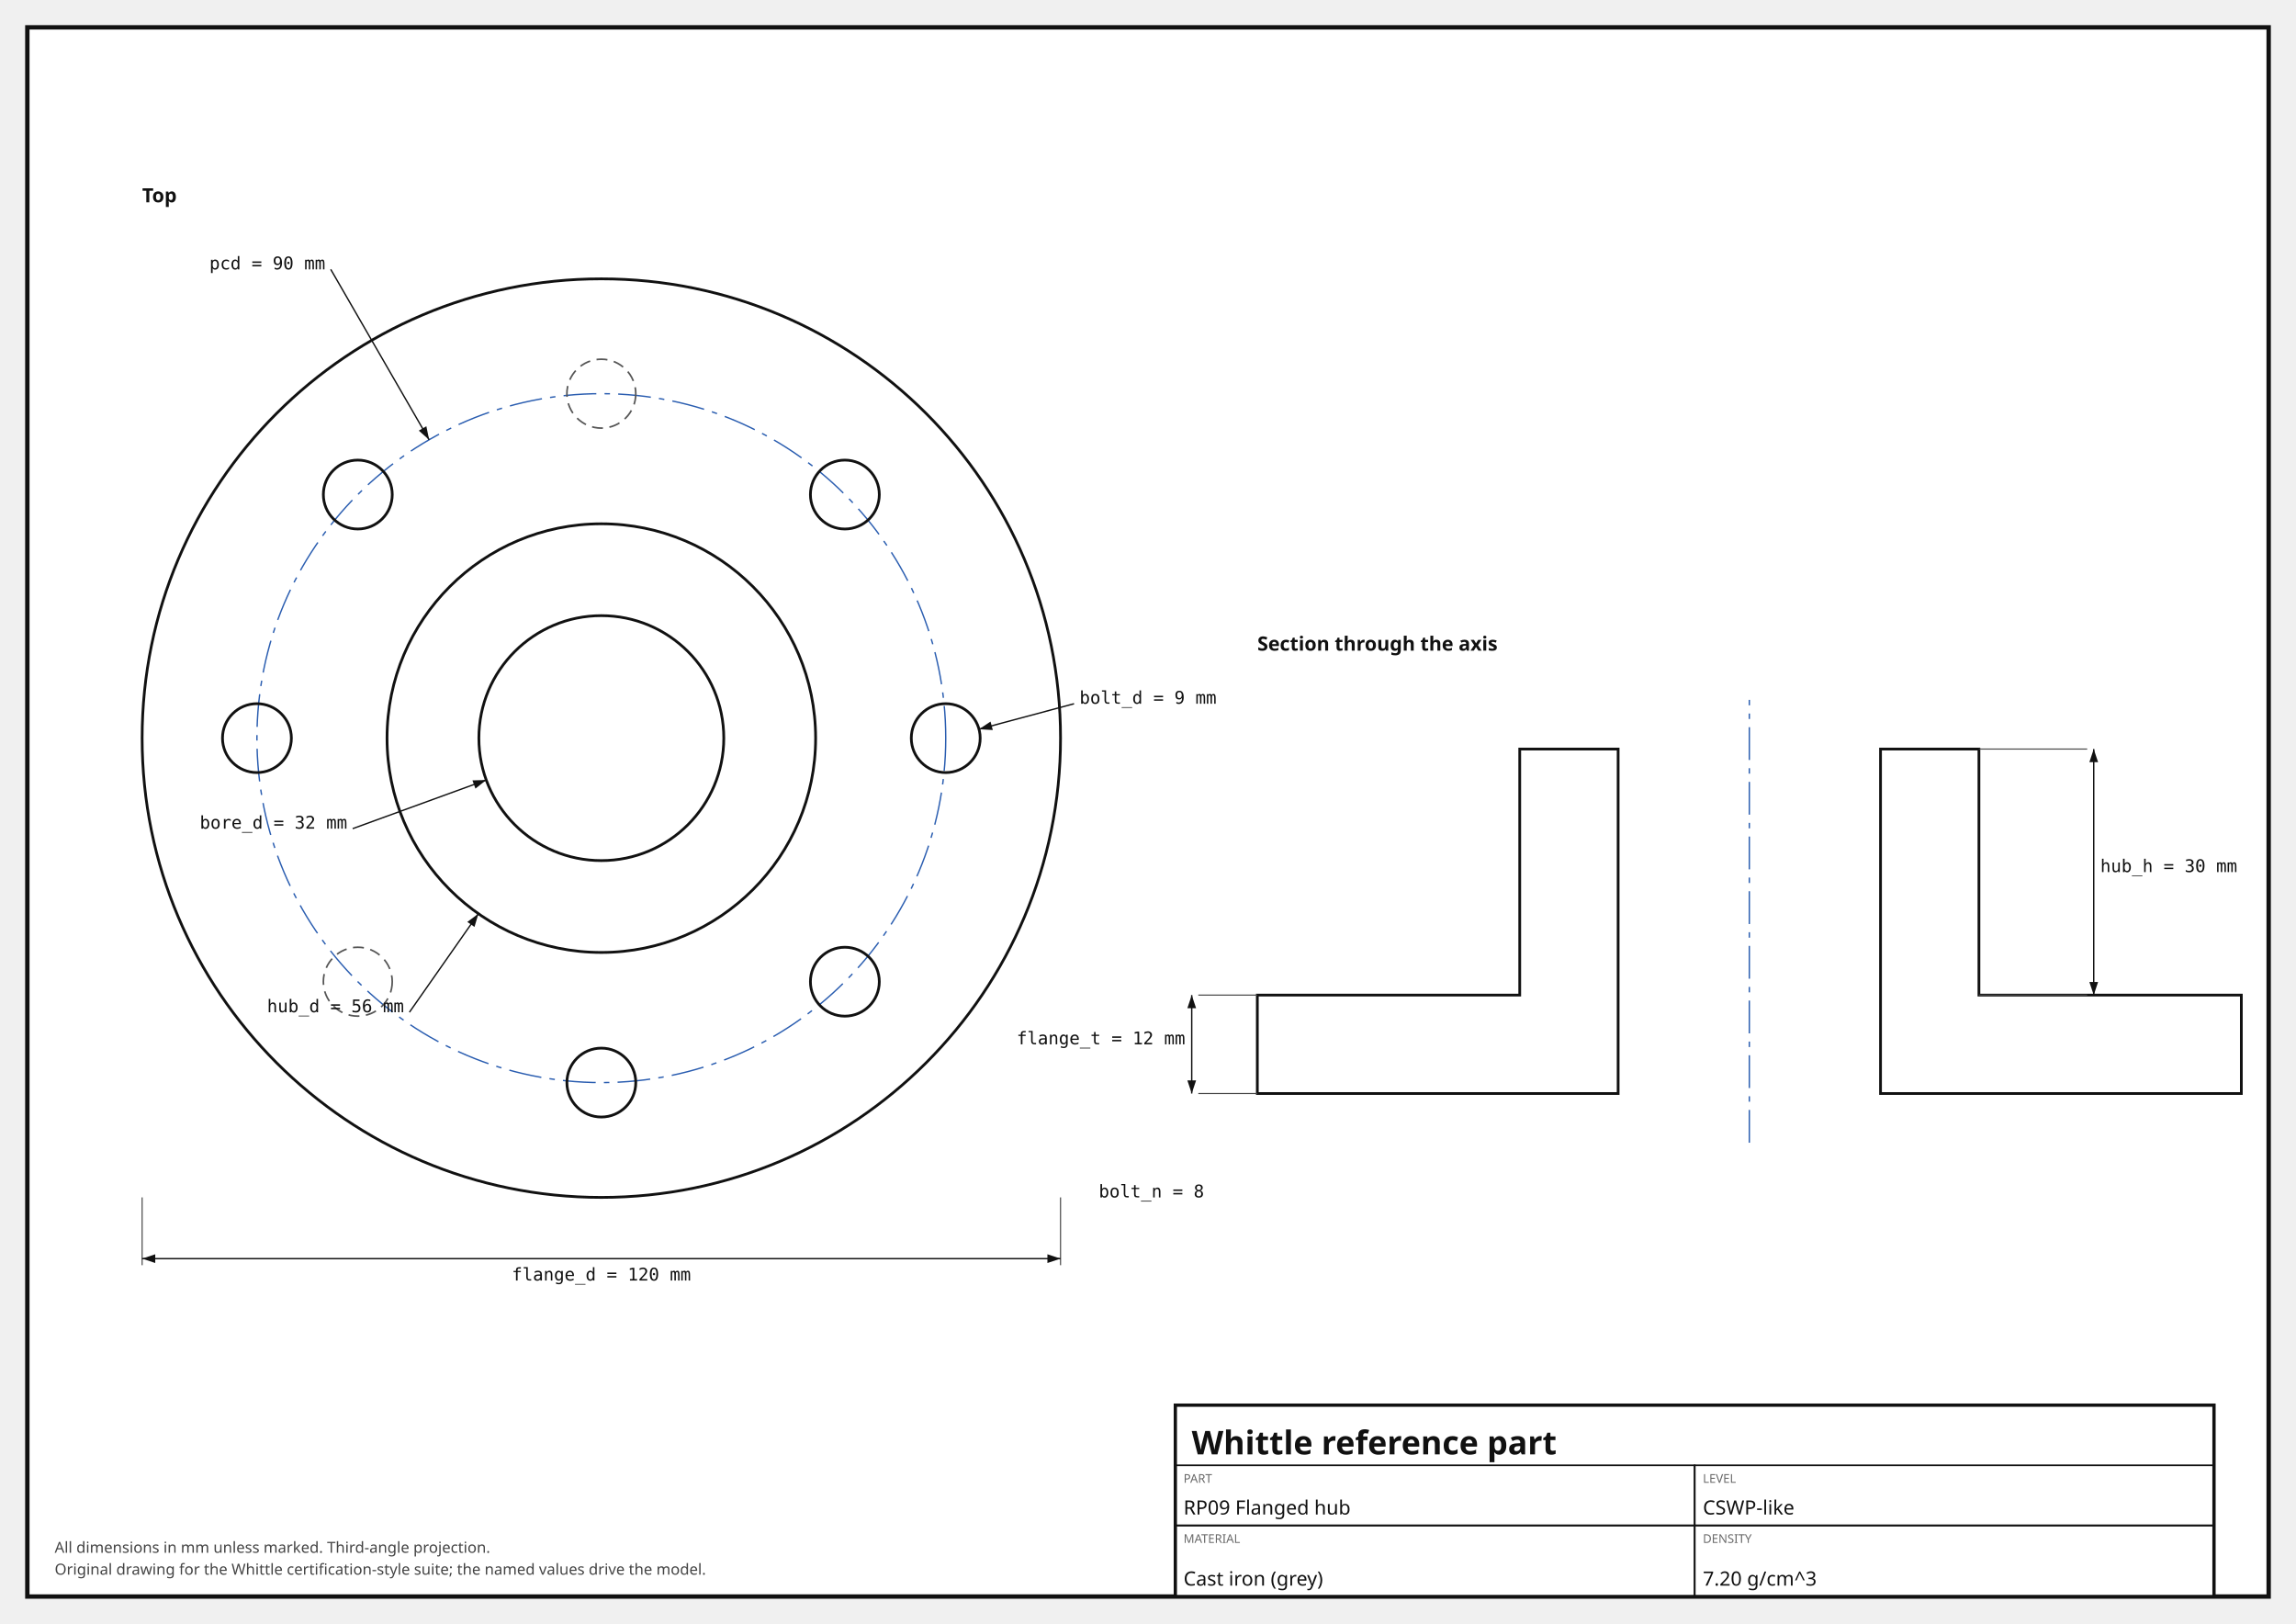
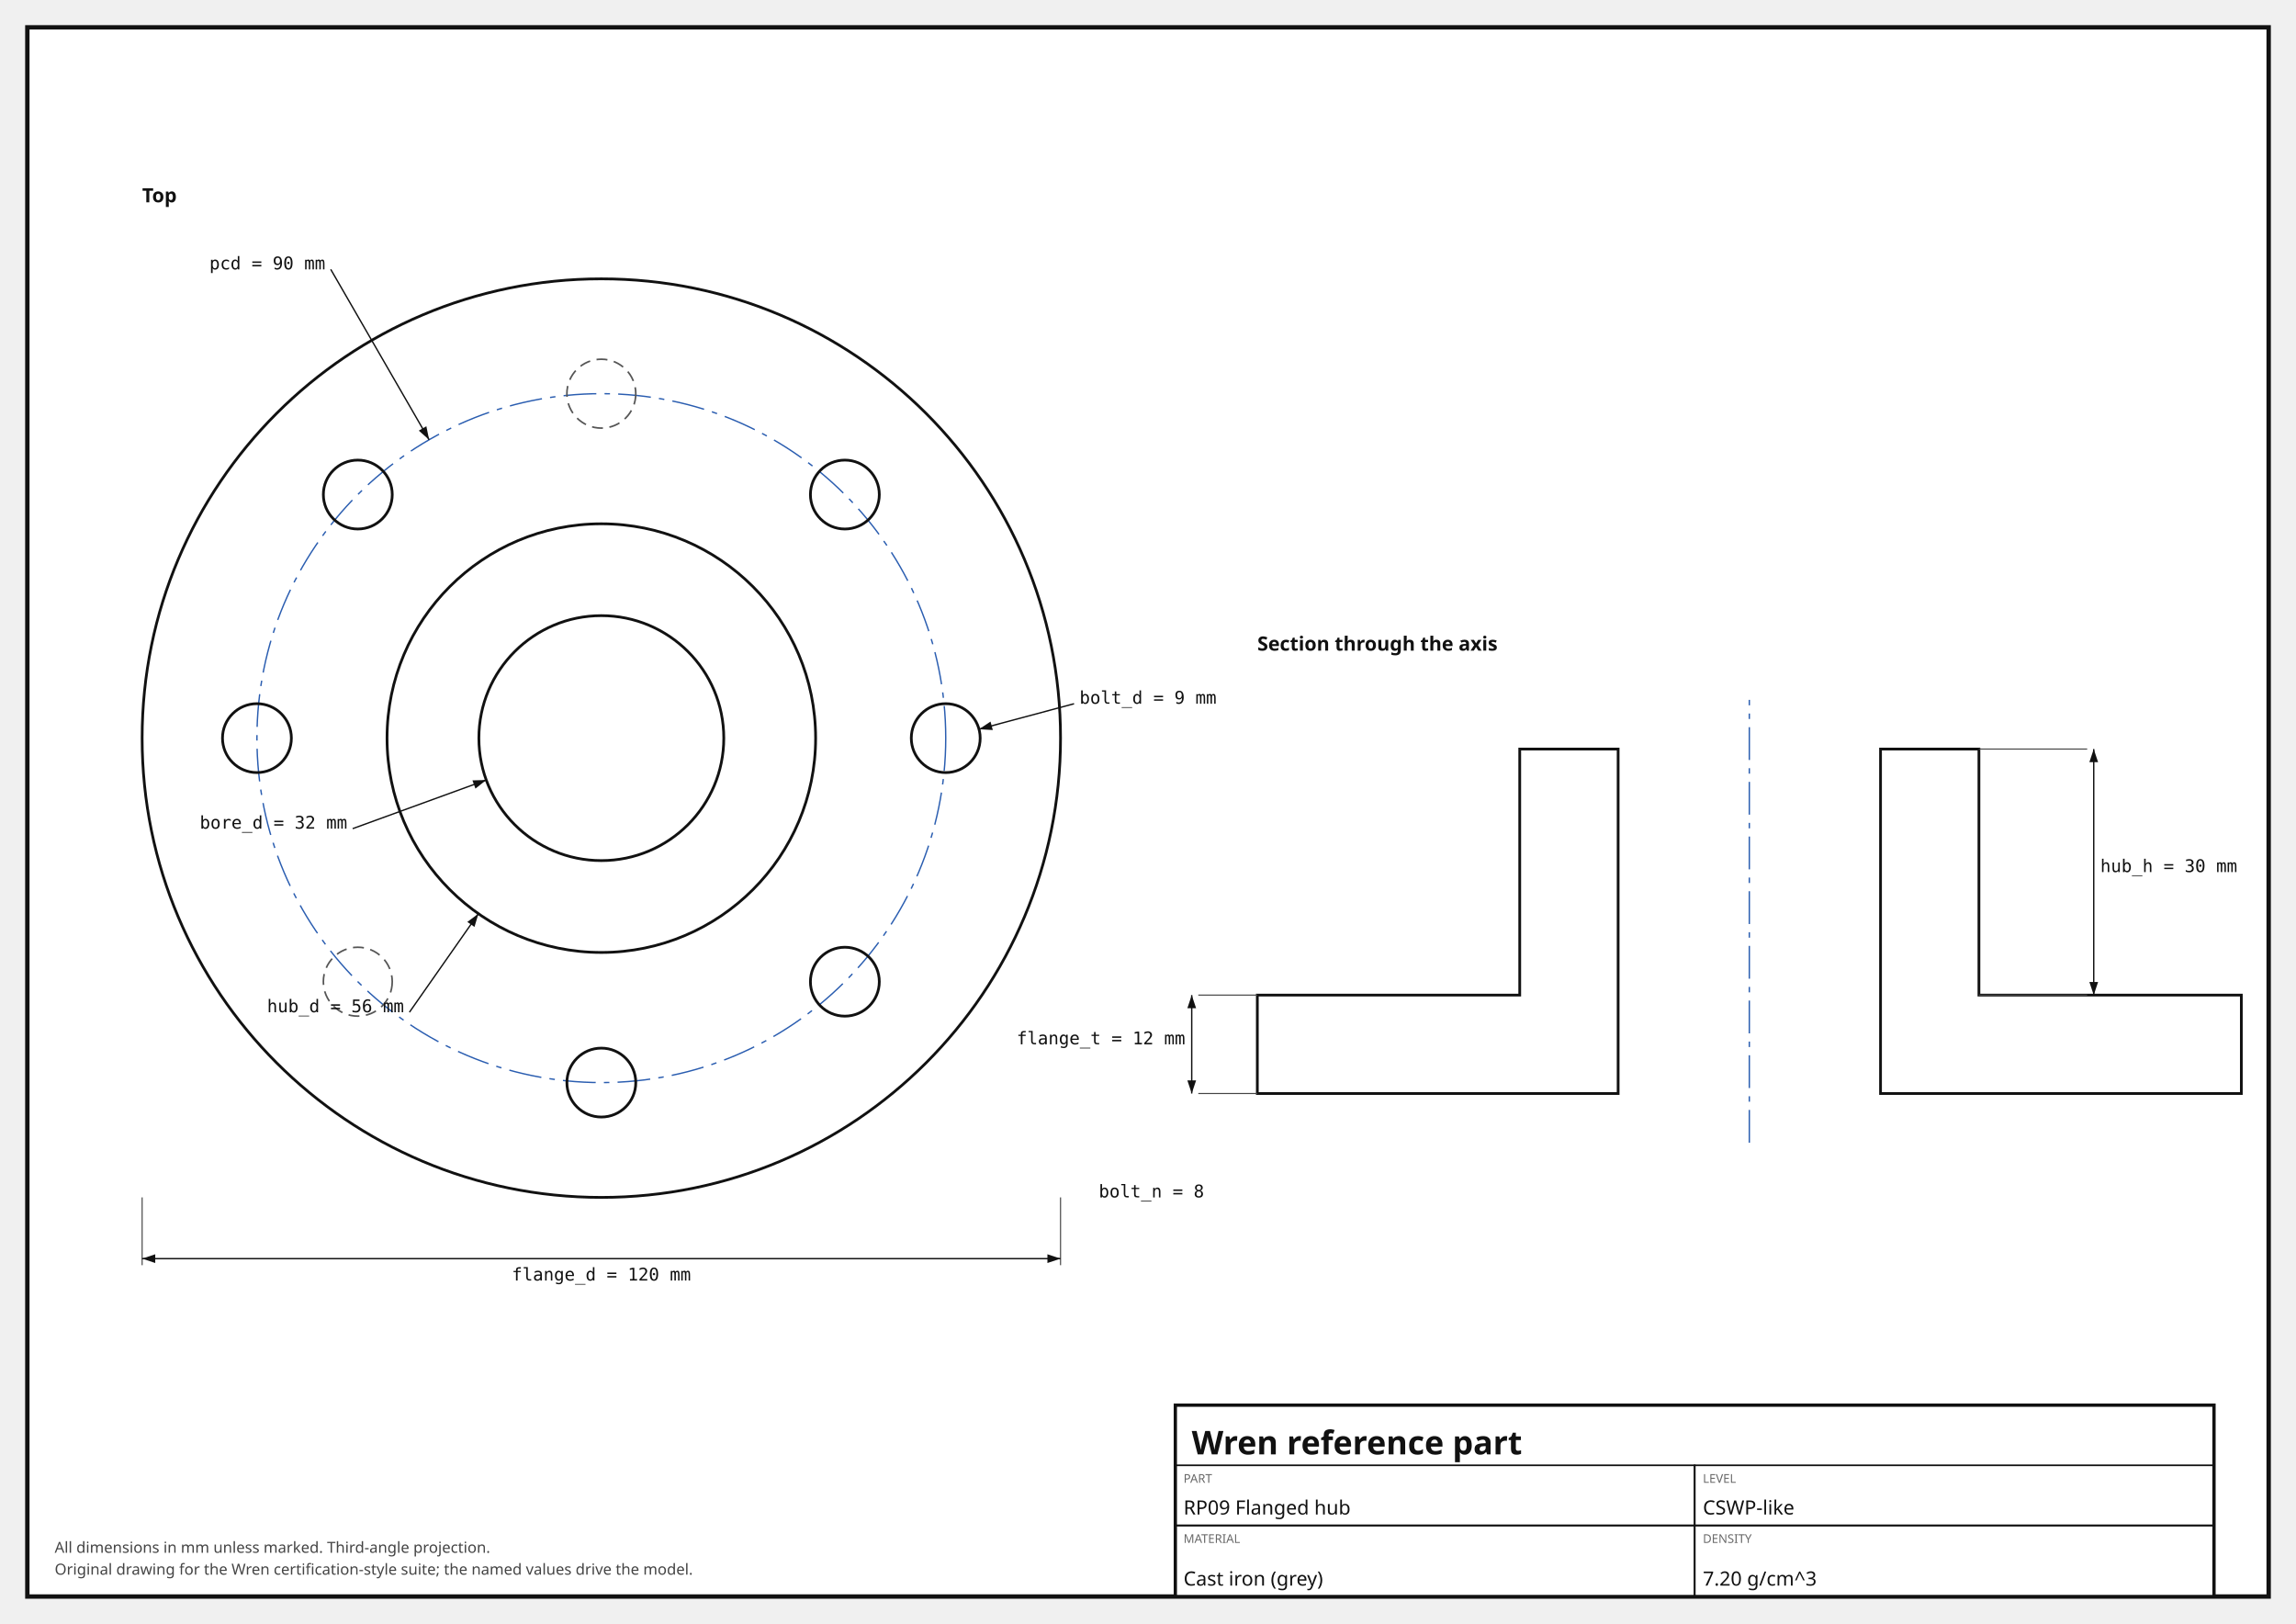
<svg xmlns="http://www.w3.org/2000/svg" viewBox="0 0 420 297" width="420mm" height="297mm" data-part="RP09">
  <rect x="5" y="5" width="410" height="287" fill="#fff" stroke="#111" stroke-width="0.8" />
  <g data-view="Top">
    <text x="26" y="37" font-size="3.6" font-family="sans-serif" font-weight="bold" fill="#111">Top</text>
    <circle cx="110" cy="135" r="84" stroke="#111" stroke-width="0.5" fill="none" />
    <circle cx="110" cy="135" r="39.2" stroke="#111" stroke-width="0.5" fill="none" />
    <circle cx="110" cy="135" r="22.4" stroke="#111" stroke-width="0.5" fill="none" />
    <circle cx="110" cy="135" r="63" stroke="#2a5db0" stroke-width="0.25" stroke-dasharray="6 1.5 1 1.5" fill="none" />
    <circle cx="173" cy="135" r="6.3" stroke="#111" stroke-width="0.5" fill="none" />
    <circle cx="154.548" cy="90.452" r="6.3" stroke="#111" stroke-width="0.5" fill="none" />
    <circle cx="110" cy="72" r="6.3" stroke="#555" stroke-width="0.3" stroke-dasharray="2 1.2" fill="none" />
    <circle cx="65.452" cy="90.452" r="6.3" stroke="#111" stroke-width="0.5" fill="none" />
    <circle cx="47" cy="135" r="6.3" stroke="#111" stroke-width="0.5" fill="none" />
    <circle cx="65.452" cy="179.548" r="6.3" stroke="#555" stroke-width="0.3" stroke-dasharray="2 1.2" fill="none" />
    <circle cx="110" cy="198" r="6.3" stroke="#111" stroke-width="0.5" fill="none" />
    <circle cx="154.548" cy="179.548" r="6.3" stroke="#111" stroke-width="0.5" fill="none" />
    <line x1="26" y1="219" x2="26" y2="231.4" stroke="#444" stroke-width="0.2" />
    <line x1="194" y1="219" x2="194" y2="231.4" stroke="#444" stroke-width="0.2" />
    <line x1="26" y1="230.2" x2="194" y2="230.2" stroke="#111" stroke-width="0.25" />
    <path d="M26 230.2 L28.4 229.4 L28.4 231 Z" fill="#111" />
    <path d="M194 230.2 L191.6 231 L191.6 229.4 Z" fill="#111" />
    <text data-dim="flange_d" data-value="120" x="110" y="234.2" text-anchor="middle" font-size="3.2" font-family="monospace" fill="#111">flange_d = 120 mm</text>
    <line x1="87.516" y1="167.111" x2="74.897" y2="185.132" stroke="#111" stroke-width="0.25" />
    <path d="M87.516 167.111 L86.795 169.536 L85.484 168.618 Z" fill="#111" />
    <text data-dim="hub_d" data-value="56" x="73.897" y="185.132" text-anchor="end" font-size="3.2" font-family="monospace" fill="#111">hub_d = 56 mm</text>
    <line x1="88.951" y1="142.661" x2="64.519" y2="151.554" stroke="#111" stroke-width="0.25" />
    <path d="M88.951 142.661 L86.969 144.234 L86.422 142.73 Z" fill="#111" />
    <text data-dim="bore_d" data-value="32" x="63.519" y="151.554" text-anchor="end" font-size="3.2" font-family="monospace" fill="#111">bore_d = 32 mm</text>
    <line x1="179.085" y1="133.369" x2="196.472" y2="128.711" stroke="#111" stroke-width="0.25" />
    <path d="M179.085 133.369 L181.196 131.976 L181.611 133.521 Z" fill="#111" />
    <text data-dim="bolt_d" data-value="9" x="197.472" y="128.711" text-anchor="start" font-size="3.2" font-family="monospace" fill="#111">bolt_d = 9 mm</text>
    <line x1="78.5" y1="80.44" x2="60.5" y2="49.263" stroke="#111" stroke-width="0.25" />
    <path d="M78.5 80.44 L76.607 78.762 L77.993 77.962 Z" fill="#111" />
    <text data-dim="pcd" data-value="90" x="59.5" y="49.263" text-anchor="end" font-size="3.2" font-family="monospace" fill="#111">pcd = 90 mm</text>
    <text data-dim="bolt_n" data-value="8" x="201" y="219" text-anchor="start" font-size="3.2" font-family="monospace" fill="#111">bolt_n = 8</text>
  </g>
  <g data-view="Front (section)">
    <text x="230" y="119" font-size="3.6" font-family="sans-serif" font-weight="bold" fill="#111">Section through the axis</text>
    <path d="M344 200 L410 200 L410 182 L362 182 L362 137 L344 137 Z" stroke="#111" stroke-width="0.5" fill="none" />
    <path d="M296 200 L230 200 L230 182 L278 182 L278 137 L296 137 Z" stroke="#111" stroke-width="0.5" fill="none" />
    <line x1="320" y1="209" x2="320" y2="128" stroke="#2a5db0" stroke-width="0.25" stroke-dasharray="6 1.5 1 1.5" fill="none" />
    <line x1="230" y1="200" x2="219.2" y2="200" stroke="#444" stroke-width="0.2" />
    <line x1="230" y1="182" x2="219.2" y2="182" stroke="#444" stroke-width="0.2" />
    <line x1="218" y1="200" x2="218" y2="182" stroke="#111" stroke-width="0.25" />
    <path d="M218 200 L217.2 197.6 L218.8 197.6 Z" fill="#111" />
    <path d="M218 182 L218.8 184.4 L217.2 184.4 Z" fill="#111" />
    <text data-dim="flange_t" data-value="12" x="216.8" y="191" text-anchor="end" font-size="3.2" font-family="monospace" fill="#111">flange_t = 12 mm</text>
    <line x1="362" y1="182" x2="381.8" y2="182" stroke="#444" stroke-width="0.2" />
    <line x1="362" y1="137" x2="381.8" y2="137" stroke="#444" stroke-width="0.2" />
    <line x1="383" y1="182" x2="383" y2="137" stroke="#111" stroke-width="0.25" />
    <path d="M383 182 L382.2 179.6 L383.8 179.6 Z" fill="#111" />
    <path d="M383 137 L383.8 139.4 L382.2 139.4 Z" fill="#111" />
    <text data-dim="hub_h" data-value="30" x="384.2" y="159.5" text-anchor="start" font-size="3.2" font-family="monospace" fill="#111">hub_h = 30 mm</text>
  </g>
  <rect x="215" y="257" width="190" height="35" fill="#fff" stroke="#111" stroke-width="0.6" />
-   <text x="218" y="266" font-size="6" font-family="sans-serif" font-weight="bold" fill="#111">Whittle reference part</text>
+   <text x="218" y="266" font-size="6" font-family="sans-serif" font-weight="bold" fill="#111">Wren reference part</text>
  <rect x="215" y="268" width="95" height="11" fill="none" stroke="#111" stroke-width="0.3" />
  <text x="216.5" y="271.2" font-size="2.2" font-family="sans-serif" fill="#666">PART</text>
  <text x="216.5" y="277" font-size="3.6" font-family="sans-serif" fill="#111">RP09  Flanged hub</text>
  <rect x="310" y="268" width="95" height="11" fill="none" stroke="#111" stroke-width="0.3" />
  <text x="311.5" y="271.2" font-size="2.2" font-family="sans-serif" fill="#666">LEVEL</text>
  <text x="311.5" y="277" font-size="3.6" font-family="sans-serif" fill="#111">CSWP-like</text>
  <rect x="215" y="279" width="95" height="13" fill="none" stroke="#111" stroke-width="0.3" />
  <text x="216.5" y="282.2" font-size="2.2" font-family="sans-serif" fill="#666">MATERIAL</text>
  <text x="216.5" y="290" font-size="3.6" font-family="sans-serif" fill="#111">Cast iron (grey)</text>
  <rect x="310" y="279" width="95" height="13" fill="none" stroke="#111" stroke-width="0.3" />
  <text x="311.5" y="282.2" font-size="2.2" font-family="sans-serif" fill="#666">DENSITY</text>
  <text x="311.5" y="290" font-size="3.6" font-family="sans-serif" fill="#111">7.20 g/cm^3</text>
  <text x="10" y="284" font-size="2.8" font-family="sans-serif" fill="#444">All dimensions in mm unless marked. Third-angle projection.</text>
-   <text x="10" y="288" font-size="2.8" font-family="sans-serif" fill="#444">Original drawing for the Whittle certification-style suite; the named values drive the model.</text>
+   <text x="10" y="288" font-size="2.8" font-family="sans-serif" fill="#444">Original drawing for the Wren certification-style suite; the named values drive the model.</text>
</svg>
